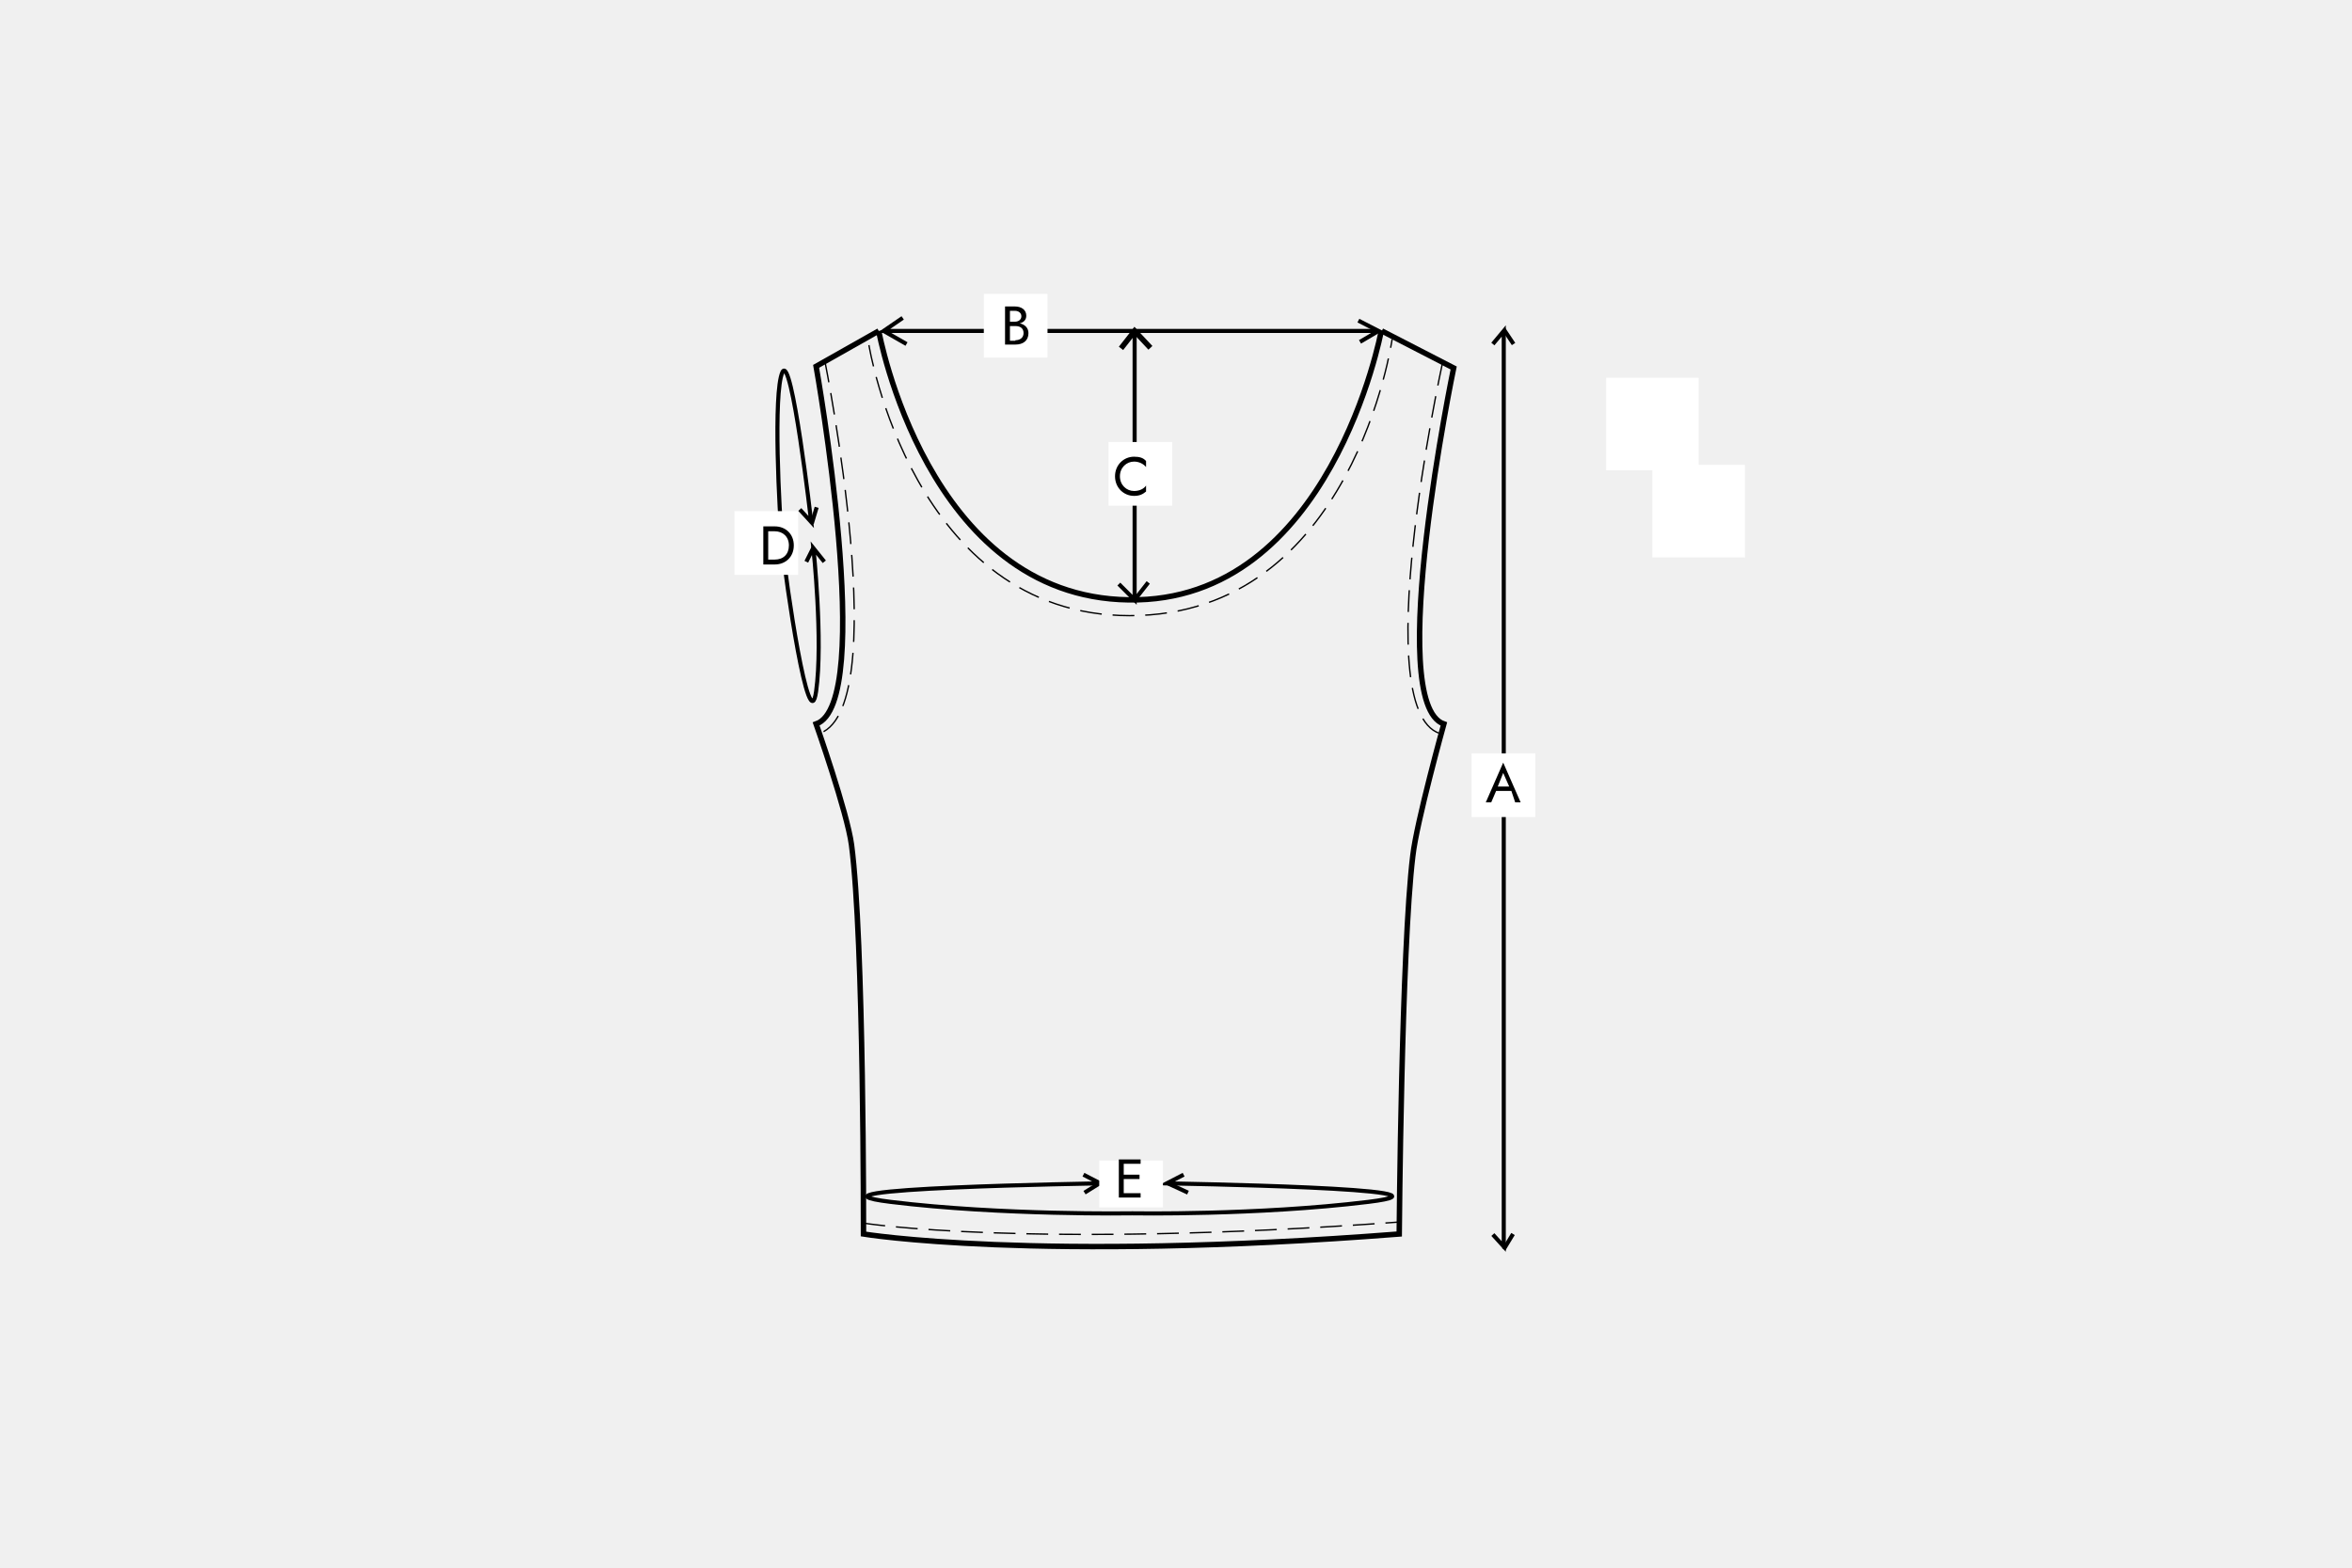
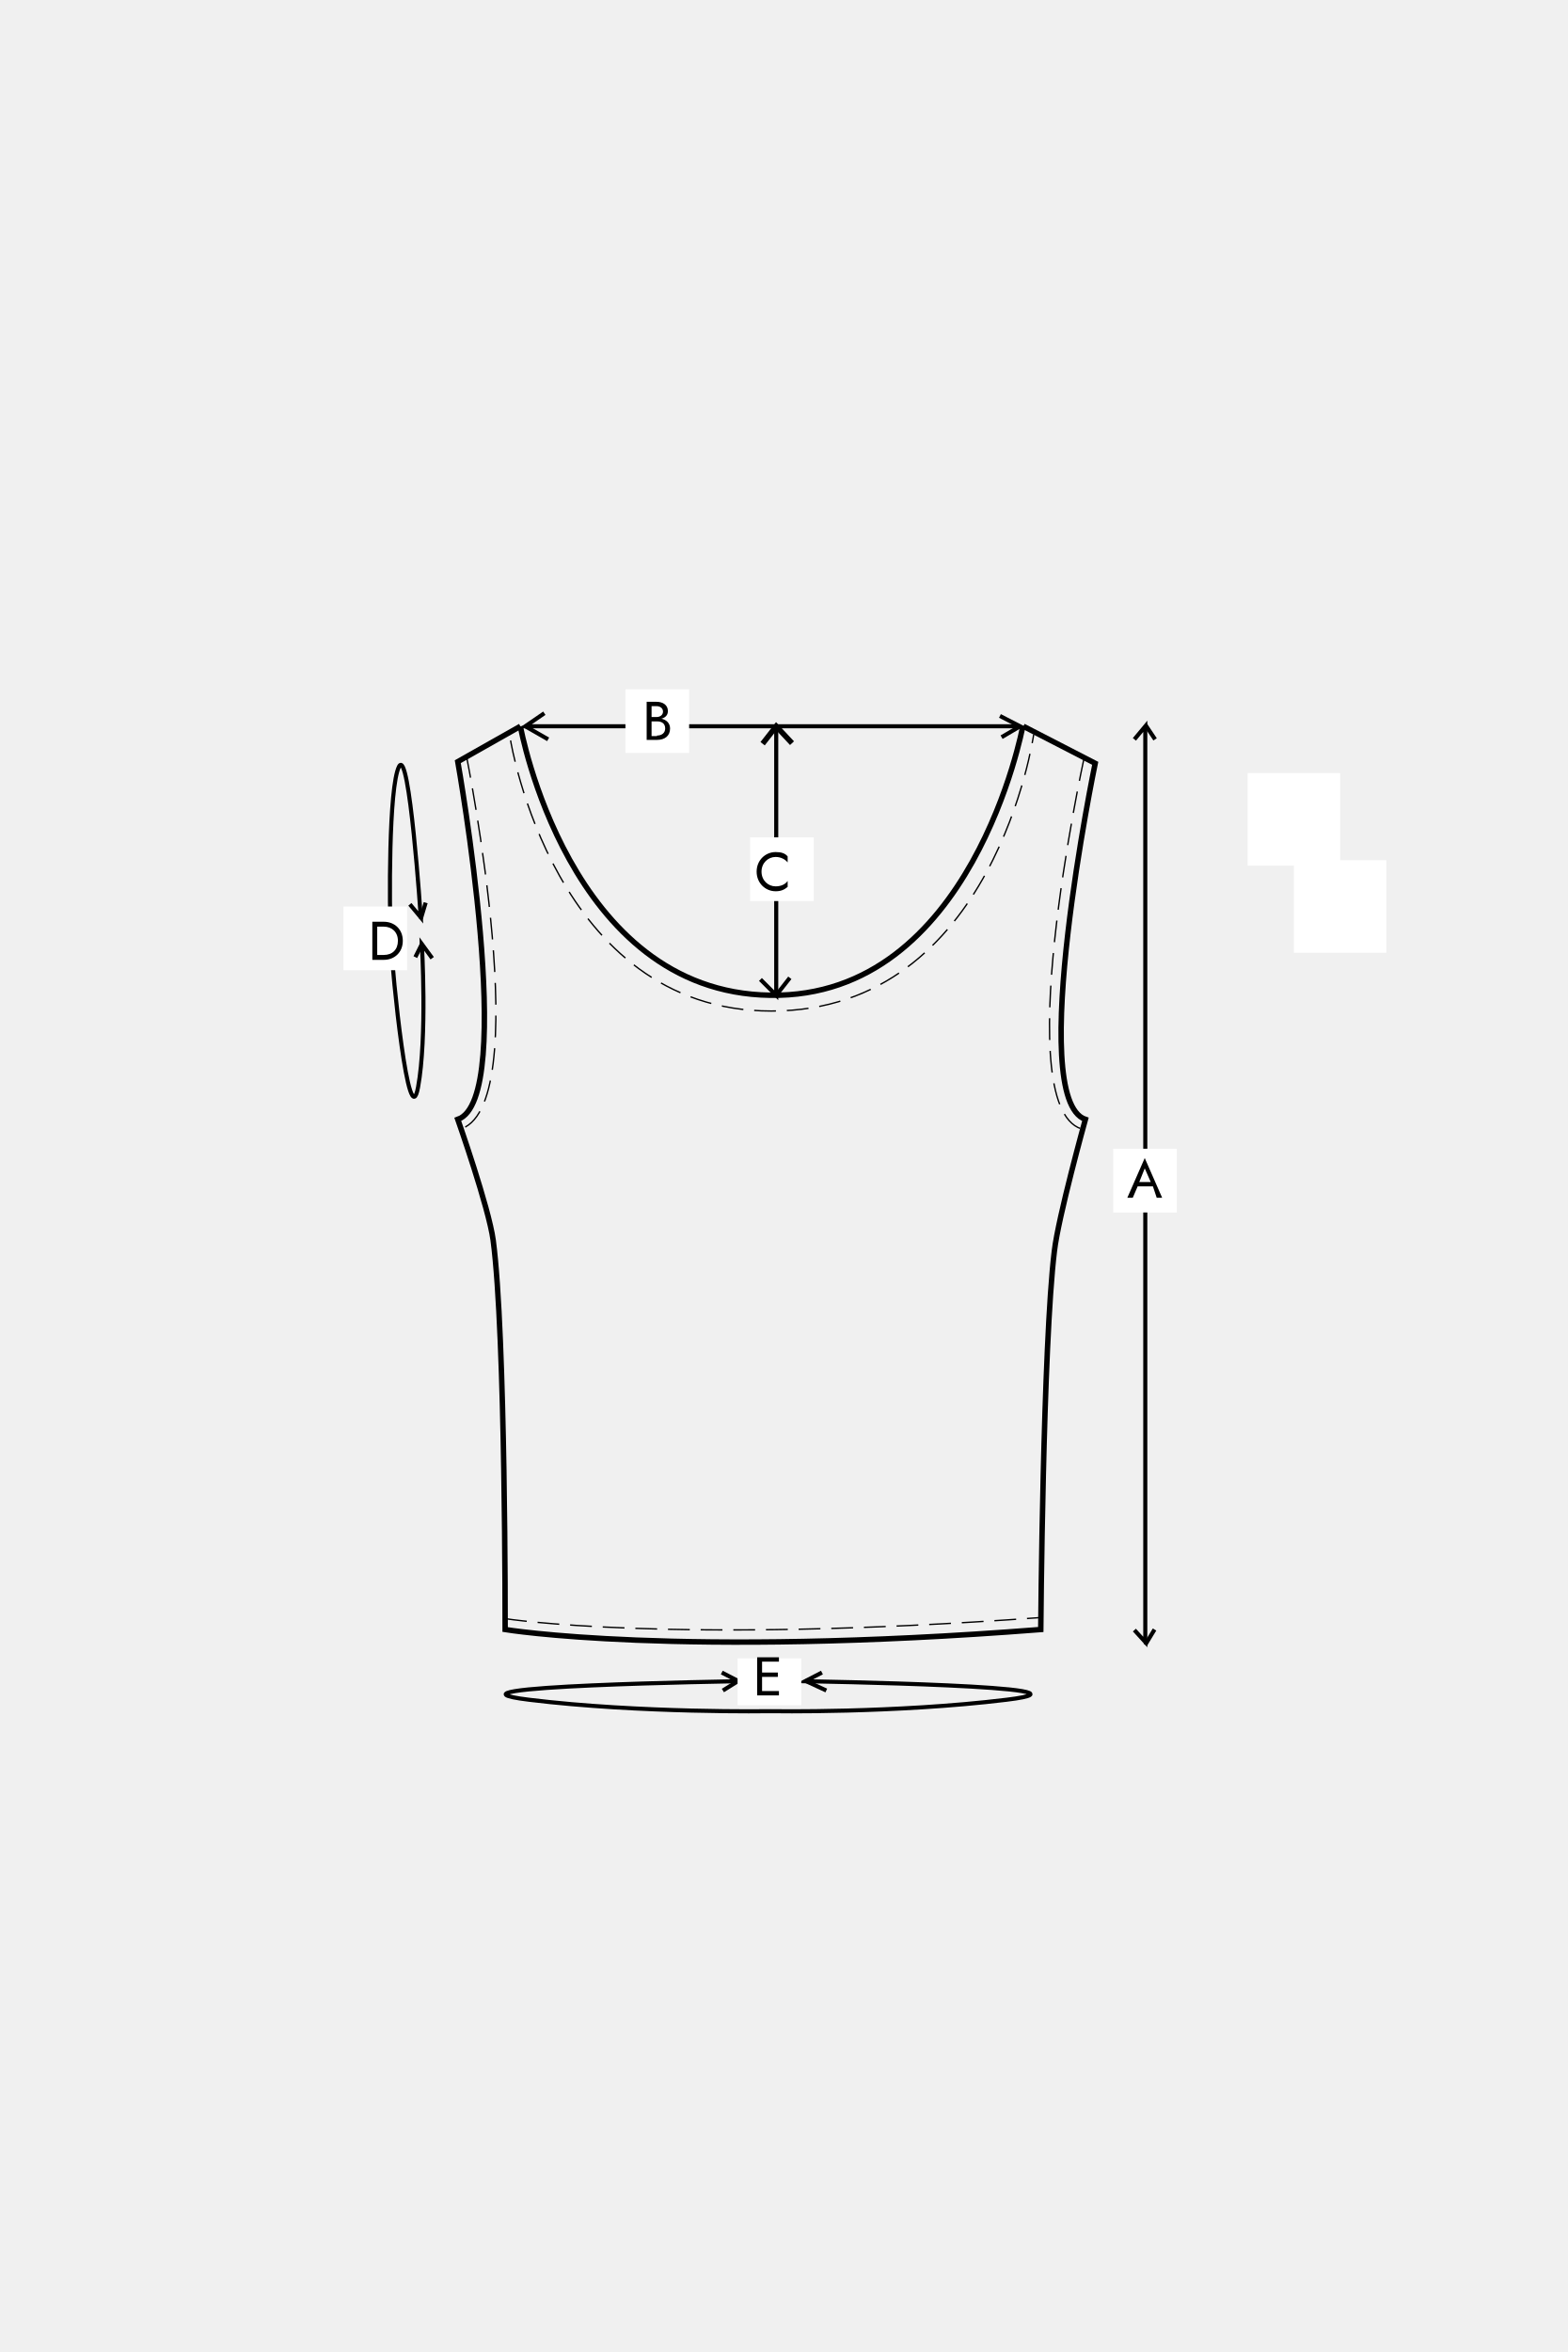
- <svg xmlns="http://www.w3.org/2000/svg" version="1.1" x="0px" y="0px" viewBox="0 0 432 288" style="enable-background:new 0 0 432 288;" xml:space="preserve">
+ <svg xmlns="http://www.w3.org/2000/svg" version="1.1" x="0px" y="0px" viewBox="0 0 288 432" style="enable-background:new 0 0 288 432;" xml:space="preserve">
  <style type="text/css">
- 	.st0{fill:none;stroke:#000000;stroke-width:0.25;stroke-miterlimit:10;stroke-dasharray:4,2;}
- 	.st1{fill:none;stroke:#000000;stroke-miterlimit:10;}
- 	.st2{fill:none;stroke:#000000;stroke-width:0.75;stroke-miterlimit:10;}
- 	.st3{fill:#FFFFFF;}
- 	.st4{fill:none;}
+ 	.st0{display:none;}
+ 	.st1{display:inline;}
+ 	.st2{fill:none;stroke:#000000;stroke-miterlimit:10;}
+ 	.st3{fill:none;stroke:#000000;stroke-width:0.25;stroke-miterlimit:10;stroke-dasharray:4,2;}
+ 	.st4{fill:none;stroke:#000000;stroke-width:0.5;stroke-miterlimit:10;}
+ 	.st5{fill:none;stroke:#000000;stroke-width:2;stroke-miterlimit:10;}
+ 	.st6{fill:#FFFFFF;stroke:#000000;stroke-miterlimit:10;}
+ 	.st7{fill:none;stroke:#000000;stroke-width:0.75;stroke-miterlimit:10;}
+ 	.st8{fill:#FFFFFF;}
+ 	.st9{fill:none;}
+ 	.st10{fill:none;stroke:#010101;stroke-width:0.25;stroke-miterlimit:10;stroke-dasharray:4,2;}
+ 	.st11{fill:none;stroke:#010101;stroke-miterlimit:10;}
+ 	.st12{fill:none;stroke:#010101;stroke-width:0.75;stroke-miterlimit:10;}
+ 	.st13{fill:#010101;}
</style>
-   <g id="Layer_1">
-     <g>
-       <g>
-         <path class="st0" d="M264.9,66.9c0,0-14.3,65.5,0.2,68" />
-       </g>
-       <g>
-         <path class="st0" d="M158.6,224.7c0,0,30.1,4.8,98.4-0.2" />
-         <g>
-           <path class="st1" d="M161.4,60.8l-11.5,6.5c0,0,11,61.9,0,65.7c0,0,5.7,16.2,6.5,22.2c2.3,17.4,2.2,71.5,2.2,71.5      s31.5,5.2,98.4,0c0,0,0.4-52.3,2.5-69.5c0.7-6.2,5.7-24.2,5.7-24.2c-11-3.8,1.8-65.4,1.8-65.4l-13.2-6.8" />
-           <path class="st0" d="M151.5,66.3c0,0,13.1,65.2-1.5,68.6" />
-         </g>
-       </g>
-       <path class="st1" d="M161.4,60.8c0,0,8.8,48.9,45.9,49.4c37.1,0.6,46.4-49.4,46.4-49.4" />
-       <path class="st0" d="M159.6,63.4c0,0,8,49.7,47.9,49.7c41,0,48.2-50.8,48.2-50.8" />
+   <g id="Layer_1" class="st0">
+     <g class="st1">
+       <g>
+         <path class="st2" d="M130.7,69.1c0,0,23.5-29,36.3-60.7l2.2,1.3c0,0-17.3,39.8-37.5,60.4L130.7,69.1z" />
+         <rect x="133.6" y="89.8" class="st3" width="32.4" height="3" />
+         <rect x="134.8" y="90.4" class="st4" width="0.8" height="1.7" />
+         <g>
+           <path class="st5" d="M127,91.3c-1.5-0.4-2.2,2.7-2.4,5c-2,30.3-1.4,61.1,2,91.2c2.1,18.4,5.1,38,0.1,55.1" />
+           <path class="st2" d="M129.6,259c0,0-0.6,1.7-2.9,1.7c-2.4,0-2.9-1.7-2.9-1.7l2.8-16.4h0.8L129.6,259z" />
+           <path class="st2" d="M118.5,254.2c0,0-0.1,2.2,1.9,3.7c2.1,1.5,3.1,0.8,3.1,0.8l3.1-16.3l-0.4-0.4L118.5,254.2z" />
+         </g>
+         <path class="st3" d="M162.1,23.9c0,0-1.1,50.7,16.6,58.5" />
+         <path class="st3" d="M100.2,23.9c0,0,1.1,50.7-16.6,58.5" />
+         <path class="st6" d="M133.6,70.5c0,0-21.6-24.3-38.9-61.8l-1.6,0.9c0,0,18.2,40.2,38.4,60.8H133.6z" />
+         <rect x="96.3" y="89.8" transform="matrix(-1 -4.190438e-11 4.190438e-11 -1 224.9854 182.5149)" class="st3" width="32.4" height="3" />
+         <rect x="126.8" y="90.4" transform="matrix(-1 -4.185020e-11 4.185020e-11 -1 254.3312 182.5149)" class="st4" width="0.8" height="1.7" />
+         <g>
+           <path class="st5" d="M135.2,91.3c1.5-0.4,2.2,2.7,2.4,5c2,30.3,1.4,61.1-2,91.2c-2.1,18.4-5.1,38-0.1,55.1" />
+           <path class="st2" d="M132.6,259c0,0,0.6,1.7,2.9,1.7c2.4,0,2.9-1.7,2.9-1.7l-2.8-16.4h-0.8L132.6,259z" />
+           <path class="st2" d="M143.7,254.2c0,0,0.1,2.2-1.9,3.7c-2.1,1.5-3.1,0.8-3.1,0.8l-3.1-16.3l0.4-0.4L143.7,254.2z" />
+         </g>
+         <path class="st3" d="M68.5,396.4c0,0,20.6-1.1,17.1,0.4c-3.5,1.5,12.1,1.4,17.7,0.4c1.5-0.3-4.4-0.8,6-2.6     c8.7-1.5,16.5,1.6,17.6,3c1.7,2,6.8,2.7,8.5-0.1c0.9-1.5,8.7-3.3,17.5-2.9c8.2,0.4,4.9,2.3,6.3,2.7c3,0.8,20.8,1,17.3-0.5     c-3.5-1.5,17.6-0.6,17.6-0.6" />
+         <line class="st4" x1="104.2" y1="397.8" x2="105.5" y2="276.8" />
+         <g>
+           <path d="M124.9,398.9l-0.6-87.8l-0.2-43.9l0-22c0.1-7.3,0-14.6,0.3-22c-0.3,7.3-0.2,14.6-0.2,22l0.1,22l0.4,43.9l1.1,87.8      L124.9,398.9z" />
+         </g>
+         <g>
+           <path d="M135.4,399.8l0.4-69.6l0-34.8c0-11.6,0-23.2-0.3-34.8c0.4,11.6,0.5,23.2,0.6,34.8l0.2,34.8l0.1,69.6L135.4,399.8z" />
+         </g>
+         <line class="st2" x1="107.1" y1="398.8" x2="107.1" y2="397" />
+         <line class="st2" x1="155.4" y1="398.9" x2="155.4" y2="397.1" />
+         <path class="st2" d="M98.1,19.9c0,0,1.1,47.8-14.5,60L68.1,398.5c0,0,18.9-1.7,16,0c-2.9,1.7,27.4,1.2,22.3,0.2     c-10.3-2,18.6-3.8,19.4,0.9c0.4,2.5,10,2.4,10.7,0c1.5-4.6,29.7-2.9,19.4-0.9c-5.1,1,25.2,1.6,22.3-0.2c-2.9-1.7,16,0,16,0     L178.7,79.9c-15.6-12.3-14.5-60-14.5-60" />
+         <g>
+           <path d="M83.6,398.4c2.3-35.8,4.6-71.7,6.8-107.5l3.1-53.8c1-17.9,2-35.9,2.6-53.8c-0.5,17.9-1.4,35.9-2.3,53.8l-2.9,53.8      c-2,35.9-4.1,71.7-6.3,107.6L83.6,398.4z" />
+         </g>
+         <g>
+           <polygon points="157.9,398.2 153.7,216.3 158.9,398.1     " />
+         </g>
+         <g>
+           <polygon points="177.7,398.5 167.1,183.3 178.7,398.4     " />
+         </g>
+         <polyline class="st3" points="182.1,168 180.9,168.6 182.3,210.6 184.2,209.9    " />
+         <polyline class="st3" points="79.7,168 80.9,168.6 79.5,210.6 77.7,209.9    " />
+       </g>
+       <g>
+         <line class="st7" x1="84.6" y1="39.7" x2="81.9" y2="42.6" />
+         <path class="st7" d="M84.2,51.2l-3.2-3.7c0,0-1.6,19.2-7.1,28.6s-5-24.7-4.3-31.8c0.7-7,5.3-31.1,9.7-34.3s2.2,32.1,2.2,32.1     l-3.5-3.5" />
+         <line class="st7" x1="77.5" y1="49.6" x2="81.1" y2="47.5" />
+       </g>
+       <line class="st7" x1="226.4" y1="14.5" x2="222.1" y2="8.5" />
+       <polyline class="st7" points="218.7,395.1 222.1,400.1 222.1,9 218.7,14.6   " />
+       <line class="st7" x1="222.1" y1="401.4" x2="225.1" y2="394.9" />
+       <rect x="212" y="183.5" class="st8" width="20.2" height="18.8" />
+       <g>
+         <g>
+           <rect x="207.4" y="186.5" class="st9" width="29.5" height="27.5" />
+           <path d="M224.5,195.7h-4.9l-1.5,3.4h-1.6l5.6-11.8l5.6,11.8h-1.6L224.5,195.7z M220.3,194.4h3.7l-1.8-4L220.3,194.4z" />
+         </g>
+       </g>
+       <g>
+         <g>
+           <g>
+             <path class="st7" d="M119.4,409.3l4.2,2.5c0,0-79.5,1.5-51.9,5.5s59.9,3.3,59.9,3.3s30.8,0.7,58.4-3.3s-49.9-5.5-49.9-5.5       l4.2-2.6" />
+           </g>
+           <line class="st7" x1="144.9" y1="414.7" x2="138.2" y2="411.8" />
+           <line class="st7" x1="119" y1="414.7" x2="123.8" y2="411.8" />
+         </g>
+         <rect x="121.2" y="418.2" class="st8" width="20.2" height="13.8" />
+         <g>
+           <g>
+             <rect x="116.6" y="412.4" class="st9" width="29.5" height="14.4" />
+             <path d="M134.9,413.7v1.3h-5.4v3.2h5.1v1.3h-5.1v4.2h5.4v1.3H128v-11.2H134.9z" />
+           </g>
+         </g>
+       </g>
+       <g>
+         <polyline class="st7" points="127.7,59.4 131.3,64.6 131.3,9.6    " />
+         <line class="st7" x1="134.9" y1="59.4" x2="131.3" y2="64.6" />
+         <polyline class="st2" points="136.1,13 131.3,9.6 127,13.2    " />
+       </g>
+       <g>
+         <g>
+           <rect x="121.1" y="24.8" class="st8" width="20.2" height="18.8" />
+         </g>
+         <g>
+           <g>
+             <rect x="116.5" y="26.9" class="st9" width="29.5" height="27.5" />
+             <path d="M131.1,39.4h-3.3V28.2h3.1c2.2,0,3.6,0.9,3.6,2.8c0,1.2-0.8,1.9-2,2.3c1.6,0.3,2.7,1.2,2.7,2.8       C135.2,38.3,133.4,39.4,131.1,39.4z M129.3,29.4v3.3h1.6c1.2,0,2.1-0.6,2.1-1.7s-0.9-1.7-2.1-1.7H129.3z M131.1,38.2       c1.6,0,2.6-0.8,2.6-2.2s-1.1-2.1-2.6-2.1h-1.8v4.3H131.1z" />
+           </g>
+         </g>
+       </g>
+       <g>
+         <rect x="61.1" y="34.2" class="st8" width="15.1" height="18.8" />
+         <g>
+           <g>
+             <rect x="54.7" y="37" class="st9" width="29.5" height="27.5" />
+             <path d="M70.3,48.3c1.7,0,3-0.7,3.9-1.7v1.8c-1,0.8-2.1,1.2-3.9,1.2c-3.3,0-6-2.4-6-5.8s2.7-5.8,6-5.8c1.8,0,2.9,0.4,3.9,1.2       v1.8c-0.8-1-2.2-1.7-3.9-1.7c-2.4,0-4.5,1.8-4.5,4.4C65.8,46.5,67.9,48.3,70.3,48.3z" />
+           </g>
+         </g>
+       </g>
+       <g>
+         <g>
+           <path class="st7" d="M123,77.8l2.9,2.5c0,0-55.8,1.5-36.4,5.5c19.4,4,42,3.3,42,3.3s21.6,0.7,41-3.3c19.4-4-35-5.5-35-5.5      l2.9-2.6" />
+         </g>
+         <line class="st7" x1="140.9" y1="83.3" x2="136.2" y2="80.4" />
+         <line class="st7" x1="122.7" y1="83.3" x2="126.1" y2="80.4" />
+       </g>
+       <rect x="119.6" y="85.9" class="st8" width="21.7" height="13.8" />
+       <g>
+         <g>
+           <rect x="183.9" y="78.3" class="st9" width="20.7" height="14.4" />
+         </g>
+       </g>
+       <g>
+         <g>
+           <rect x="116.2" y="84.3" class="st9" width="29.5" height="27.5" />
+           <path d="M126.5,96.8V85.6h3.6c3.5,0,6,2.3,6,5.6s-2.5,5.6-6,5.6H126.5z M128,86.9v8.5h2.2c2.7,0,4.6-1.6,4.6-4.3      c0-2.6-1.8-4.3-4.6-4.3H128z" />
+         </g>
+       </g>
    </g>
  </g>
-   <g id="Layer_3">
-     <polyline class="st2" points="205.5,107.3 208.4,110.2 208.4,60.8  " />
-     <g>
-       <path class="st2" d="M199,215.8l3.1,1.6c0,0-58.9,0.9-38.5,3.4s44.4,2.1,44.4,2.1s22.8,0.4,43.3-2.1s-37-3.4-37-3.4l3.1-1.6" />
-     </g>
-     <polyline class="st2" points="165.8,58.4 162.3,60.8 252.9,60.8  " />
-     <line class="st2" x1="166.5" y1="63.2" x2="162.3" y2="60.8" />
-     <polyline class="st2" points="249.5,58.9 253.2,60.8 249.8,62.8  " />
-     <line class="st2" x1="278" y1="63.2" x2="276.2" y2="60.5" />
-     <polyline class="st2" points="274.2,226.8 276.2,229 276.2,60.8 274.2,63.2  " />
-     <line class="st2" x1="276.2" y1="229.5" x2="277.9" y2="226.7" />
-     <line class="st2" x1="218.2" y1="219.1" x2="214.3" y2="217.3" />
-     <line class="st2" x1="199.2" y1="219.1" x2="202.1" y2="217.3" />
-     <line class="st2" x1="210.9" y1="107" x2="208.4" y2="110.2" />
-     <line class="st2" x1="150" y1="93.2" x2="149.1" y2="96.2" />
-     <path class="st2" d="M151.4,103.2l-2-2.5c0,0,1.8,17,0.5,26.3s-5.6-20.4-6.2-26.7c-0.6-6.3-1.7-28.1,0-31.9s5.3,27.5,5.3,27.5   l-2.1-2.3" />
-     <line class="st2" x1="148.1" y1="103.2" x2="149.4" y2="100.6" />
-   </g>
-   <g id="Layer_4">
-     <rect x="303.5" y="85.4" class="st3" width="17" height="17" />
-     <rect x="295" y="69.4" class="st3" width="17" height="17" />
-     <rect x="203.6" y="81.2" class="st3" width="11.7" height="11.7" />
-     <rect x="180.7" y="54" class="st3" width="11.7" height="11.7" />
-     <rect x="270.3" y="138.4" class="st3" width="11.7" height="11.7" />
-     <rect x="134.9" y="93.9" class="st3" width="11.7" height="11.7" />
-     <g>
-       <g>
-         <rect x="267.6" y="139.6" class="st4" width="17.1" height="17.1" />
-         <path d="M277.6,145.3h-2.8l-0.9,2.1h-1l3.2-7.3l3.2,7.3h-1L277.6,145.3z M275.1,144.5h2.1l-1.1-2.5L275.1,144.5z" />
-       </g>
-     </g>
-     <g>
-       <g>
-         <rect x="178.1" y="55.5" class="st4" width="17.1" height="17.1" />
-         <path d="M186.5,63.3h-1.9v-7h1.8c1.2,0,2.1,0.6,2.1,1.7c0,0.7-0.4,1.2-1.2,1.4c0.9,0.2,1.6,0.8,1.6,1.8     C188.9,62.6,187.9,63.3,186.5,63.3z M185.5,57v2.1h0.9c0.7,0,1.2-0.4,1.2-1s-0.5-1-1.2-1H185.5z M186.5,62.5     c0.9,0,1.5-0.5,1.5-1.3c0-0.9-0.6-1.3-1.5-1.3h-1v2.7H186.5z" />
-       </g>
-     </g>
-     <g>
-       <g>
-         <rect x="134.2" y="95.9" class="st4" width="17.1" height="17.1" />
-         <path d="M140.2,103.7v-7h2.1c2,0,3.5,1.4,3.5,3.5s-1.5,3.5-3.5,3.5H140.2z M141.1,97.5v5.3h1.2c1.6,0,2.6-1,2.6-2.6     s-1.1-2.6-2.6-2.6H141.1z" />
-       </g>
-     </g>
-     <g>
-       <g>
-         <rect x="199.3" y="83.2" class="st4" width="17.1" height="17.1" />
-         <path d="M208.3,90.2c1,0,1.8-0.4,2.2-1v1.1c-0.6,0.5-1.2,0.8-2.2,0.8c-1.9,0-3.5-1.5-3.5-3.6s1.6-3.6,3.5-3.6     c1,0,1.7,0.2,2.2,0.8v1.1c-0.5-0.6-1.3-1-2.2-1c-1.4,0-2.6,1.1-2.6,2.7S206.9,90.2,208.3,90.2z" />
-       </g>
-     </g>
-     <rect x="201.9" y="213.2" class="st3" width="11.7" height="8.6" />
-     <g>
-       <g>
-         <rect x="198.9" y="212.2" class="st4" width="17.1" height="9" />
-         <path d="M209.5,213v0.8h-3.1v2h2.9v0.8h-2.9v2.6h3.1v0.8h-4v-7H209.5z" />
-       </g>
-     </g>
-     <polyline class="st1" points="211.3,63.9 208.4,60.8 205.9,64  " />
+   <g id="Layer_2">
+     <g id="Layer_1_1_">
+       <g>
+         <g>
+           <path class="st10" d="M199.1,139.5c0,0-14.3,65.5,0.2,68" />
+         </g>
+         <g>
+           <path class="st10" d="M92.8,297.3c0,0,30.1,4.8,98.4-0.2" />
+           <g>
+             <path class="st11" d="M95.6,133.4l-11.5,6.5c0,0,11,61.9,0,65.7c0,0,5.7,16.2,6.5,22.2c2.3,17.4,2.2,71.5,2.2,71.5       s31.5,5.2,98.4,0c0,0,0.4-52.3,2.5-69.5c0.7-6.2,5.7-24.2,5.7-24.2c-11-3.8,1.8-65.4,1.8-65.4l-13.2-6.8" />
+             <path class="st10" d="M85.7,138.9c0,0,13.1,65.2-1.5,68.6" />
+           </g>
+         </g>
+         <path class="st11" d="M95.6,133.4c0,0,8.8,48.9,45.9,49.4c37.1,0.6,46.4-49.4,46.4-49.4" />
+         <path class="st10" d="M93.8,136c0,0,8,49.7,47.9,49.7c41,0,48.2-50.8,48.2-50.8" />
+       </g>
+     </g>
+     <polyline class="st12" points="139.7,179.9 142.6,182.8 142.6,133.4  " />
+     <g>
+       <path class="st12" d="M132.6,307.2l3.1,1.6c0,0-58.9,0.9-38.5,3.4s44.4,2.1,44.4,2.1s22.8,0.4,43.3-2.1s-37-3.4-37-3.4l3.1-1.6" />
+     </g>
+     <polyline class="st12" points="100,131 96.5,133.4 187.1,133.4  " />
+     <line class="st12" x1="100.7" y1="135.8" x2="96.5" y2="133.4" />
+     <polyline class="st12" points="183.7,131.5 187.4,133.4 184,135.4  " />
+     <line class="st12" x1="212.2" y1="135.8" x2="210.4" y2="133.1" />
+     <polyline class="st12" points="208.4,299.4 210.4,301.6 210.4,133.4 208.4,135.8  " />
+     <line class="st12" x1="210.4" y1="302.1" x2="212.1" y2="299.3" />
+     <line class="st12" x1="151.8" y1="310.5" x2="147.9" y2="308.7" />
+     <line class="st12" x1="132.8" y1="310.5" x2="135.7" y2="308.7" />
+     <line class="st12" x1="145.1" y1="179.6" x2="142.6" y2="182.8" />
+     <line class="st12" x1="78.2" y1="165.8" x2="77.3" y2="168.8" />
+     <path class="st12" d="M79.4,176l-1.9-2.6c0,0,1,17.1-0.7,26.3c-1.7,9.2-4.7-20.6-5-27c-0.3-6.3-0.4-28.1,1.5-31.9s4,27.7,4,27.7   l-2-2.4" />
+     <line class="st12" x1="76.3" y1="175.8" x2="77.6" y2="173.2" />
+     <rect x="237.7" y="158" class="st8" width="17" height="17" />
+     <rect x="229.2" y="142" class="st8" width="17" height="17" />
+     <rect x="137.8" y="153.8" class="st8" width="11.7" height="11.7" />
+     <rect x="114.9" y="126.6" class="st8" width="11.7" height="11.7" />
+     <rect x="204.5" y="211" class="st8" width="11.7" height="11.7" />
+     <rect x="63.1" y="166.5" class="st8" width="11.7" height="11.7" />
+     <g>
+       <g>
+         <rect x="201.8" y="212.2" class="st9" width="17.1" height="17.1" />
+         <path class="st13" d="M211.8,217.9H209l-0.9,2.1h-1l3.2-7.3l3.2,7.3h-1L211.8,217.9z M209.3,217.1h2.1l-1.1-2.5L209.3,217.1z" />
+       </g>
+     </g>
+     <g>
+       <g>
+         <rect x="112.3" y="128.1" class="st9" width="17.1" height="17.1" />
+         <path class="st13" d="M120.7,135.9h-1.9v-7h1.8c1.2,0,2.1,0.6,2.1,1.7c0,0.7-0.4,1.2-1.2,1.4c0.9,0.2,1.6,0.8,1.6,1.8     C123.1,135.2,122.1,135.9,120.7,135.9z M119.7,129.6v2.1h0.9c0.7,0,1.2-0.4,1.2-1c0-0.6-0.5-1-1.2-1h-0.9V129.6z M120.7,135.1     c0.9,0,1.5-0.5,1.5-1.3c0-0.9-0.6-1.3-1.5-1.3h-1v2.7h1V135.1z" />
+       </g>
+     </g>
+     <g>
+       <g>
+         <rect x="62.4" y="168.5" class="st9" width="17.1" height="17.1" />
+         <path class="st13" d="M68.4,176.3v-7h2.1c2,0,3.5,1.4,3.5,3.5s-1.5,3.5-3.5,3.5H68.4z M69.3,170.1v5.3h1.2c1.6,0,2.6-1,2.6-2.6     c0-1.6-1.1-2.6-2.6-2.6h-1.2V170.1z" />
+       </g>
+     </g>
+     <g>
+       <g>
+         <rect x="133.5" y="155.8" class="st9" width="17.1" height="17.1" />
+         <path class="st13" d="M142.5,162.8c1,0,1.8-0.4,2.2-1v1.1c-0.6,0.5-1.2,0.8-2.2,0.8c-1.9,0-3.5-1.5-3.5-3.6s1.6-3.6,3.5-3.6     c1,0,1.7,0.2,2.2,0.8v1.1c-0.5-0.6-1.3-1-2.2-1c-1.4,0-2.6,1.1-2.6,2.7S141.1,162.8,142.5,162.8z" />
+       </g>
+     </g>
+     <rect x="135.5" y="304.6" class="st8" width="11.7" height="8.6" />
+     <g>
+       <g>
+         <rect x="132.5" y="303.6" class="st9" width="17.1" height="9" />
+         <path class="st13" d="M143.1,304.4v0.8H140v2h2.9v0.8H140v2.6h3.1v0.8h-4v-7H143.1L143.1,304.4z" />
+       </g>
+     </g>
+     <polyline class="st11" points="145.5,136.5 142.6,133.4 140.1,136.6  " />
    <g>
	</g>
    <g>
	</g>
    <g>
	</g>
    <g>
	</g>
    <g>
	</g>
    <g>
	</g>
  </g>
</svg>
